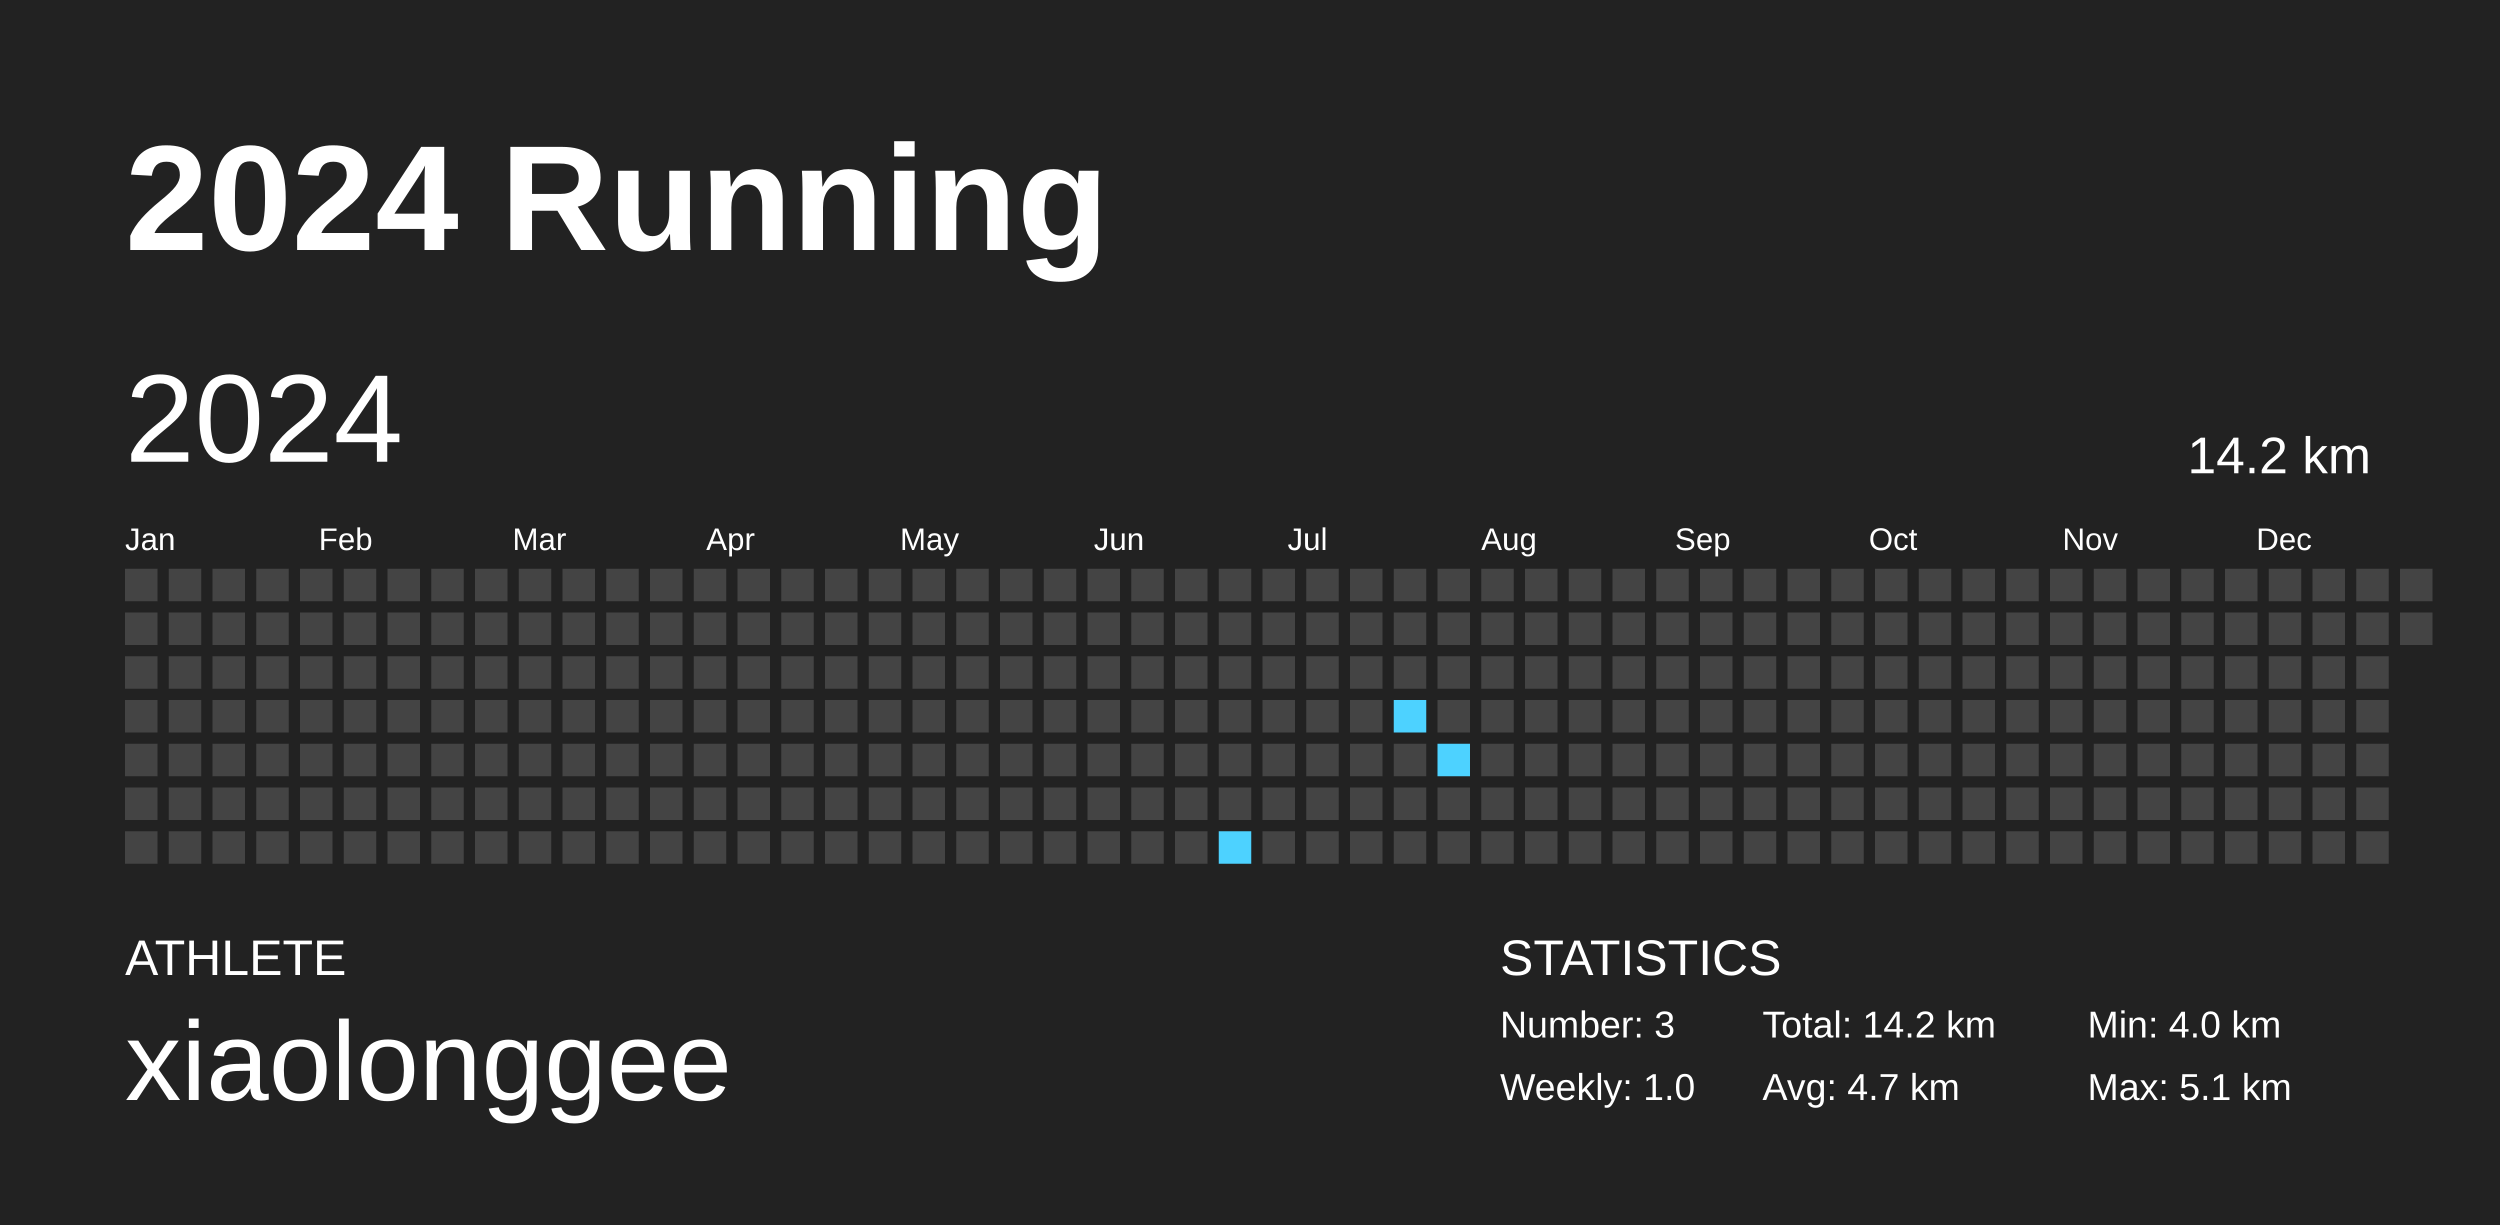
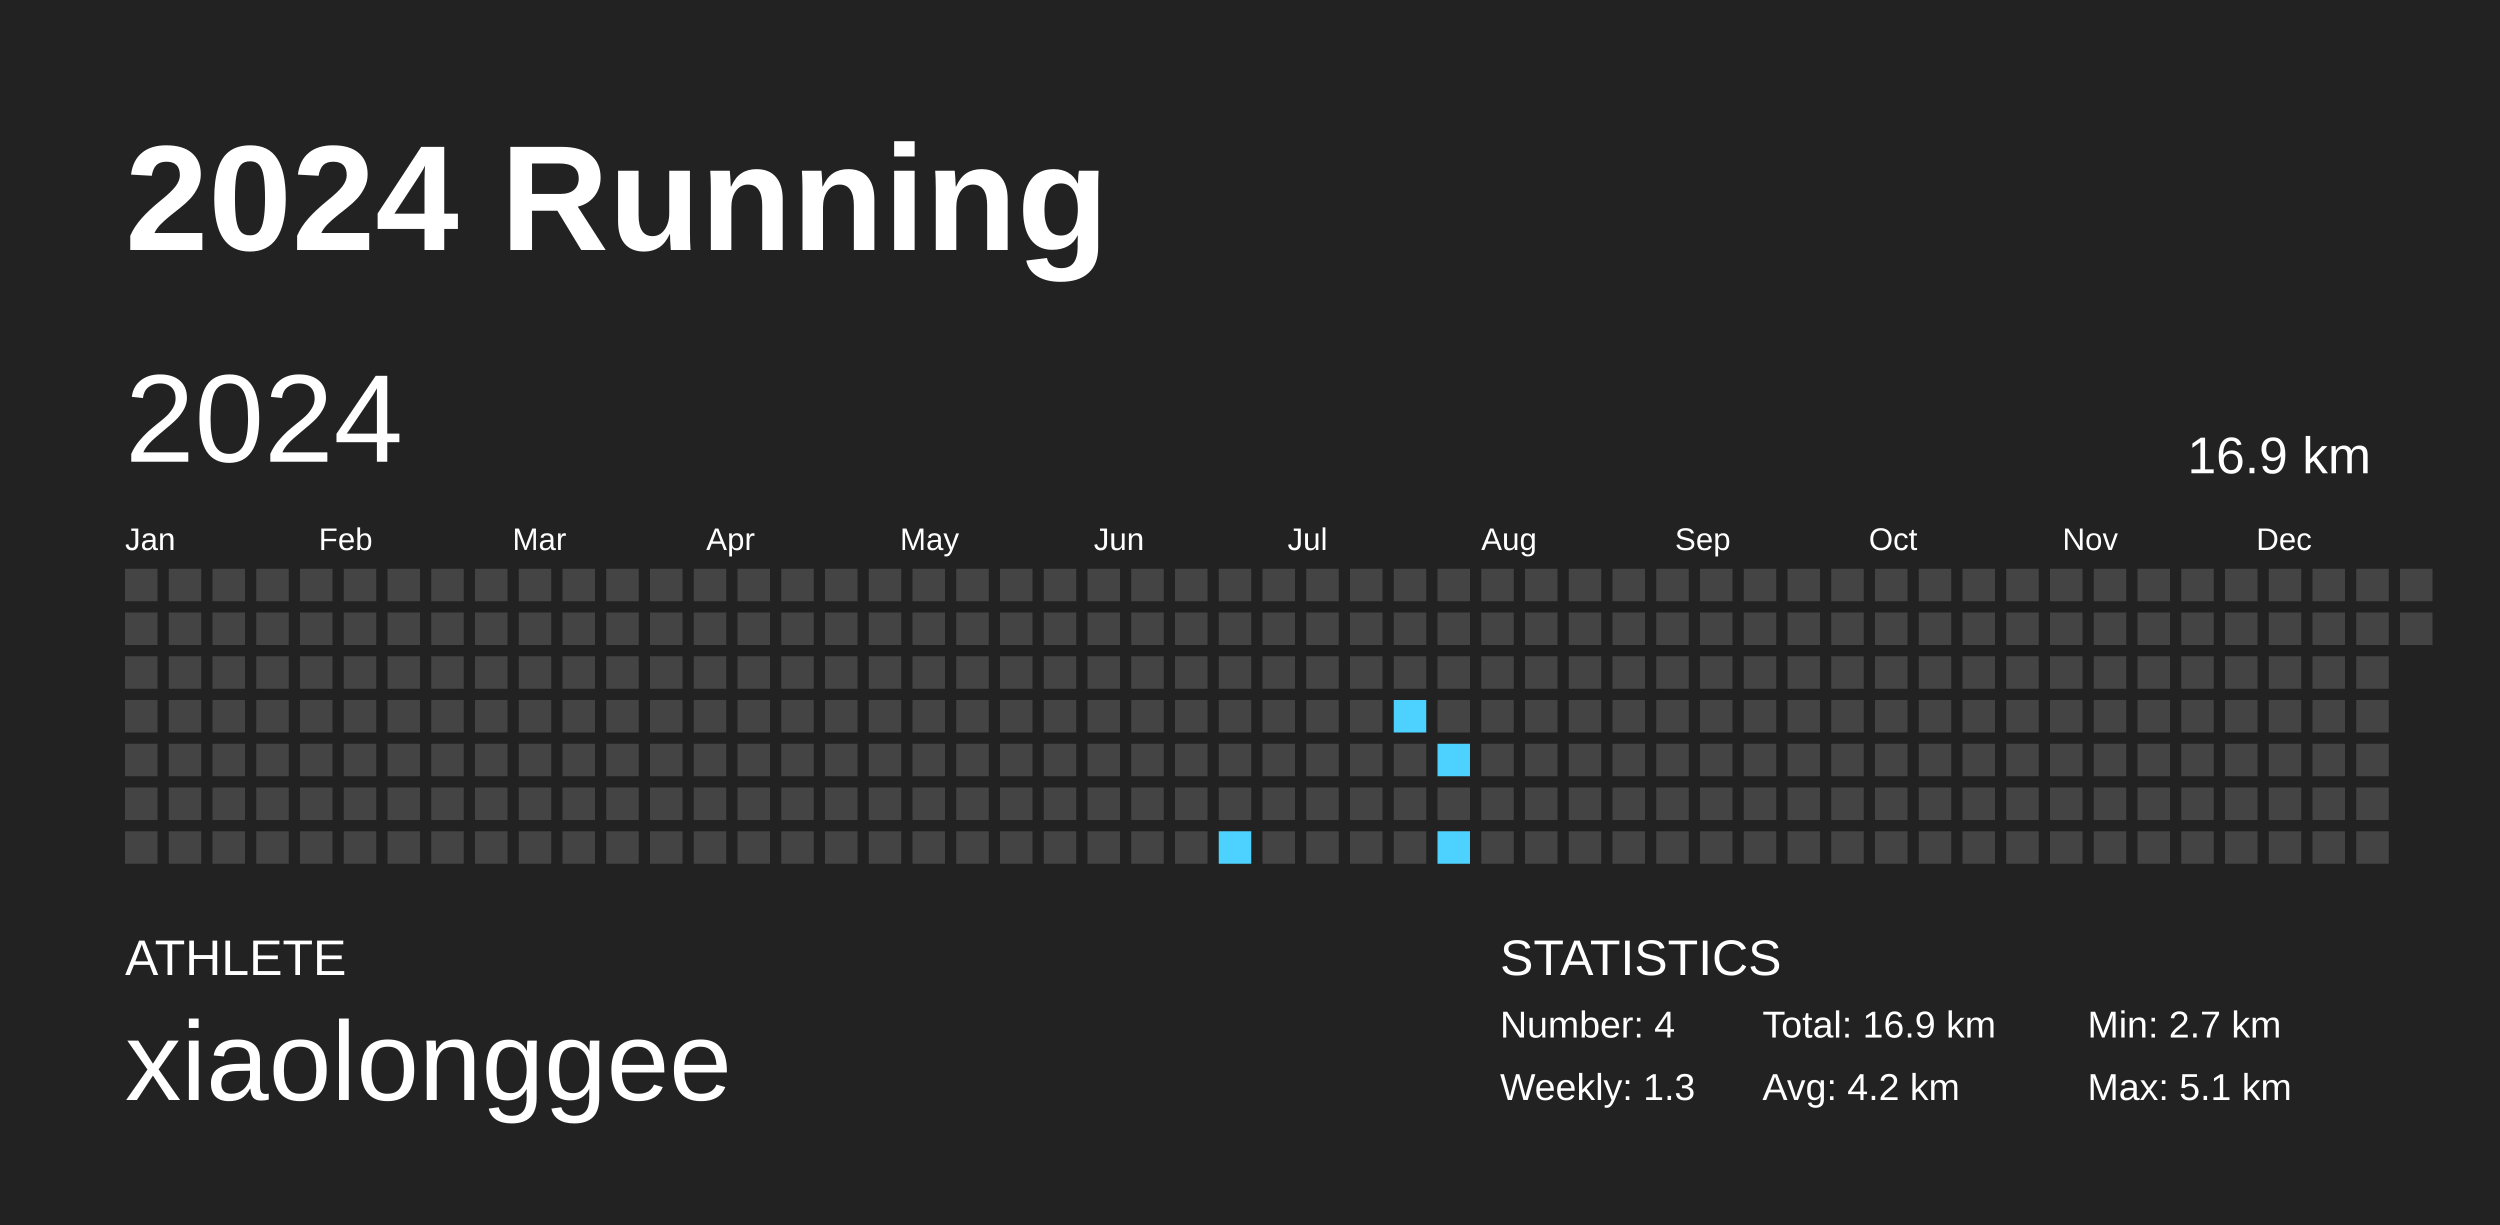
<svg xmlns="http://www.w3.org/2000/svg" baseProfile="full" height="98mm" version="1.1" viewBox="0,0,200,98" width="200mm">
  <defs />
  <rect fill="#222222" height="98" width="200" x="0" y="0" />
  <text fill="#FFFFFF" style="font-size:12px; font-family:Arial; font-weight:bold;" x="10" y="20">2024 Running</text>
  <text fill="#FFFFFF" style="font-size:4px; font-family:Arial" x="10" y="78">ATHLETE</text>
  <text fill="#FFFFFF" style="font-size:9px; font-family:Arial" x="10" y="88">xiaolonggee</text>
  <text fill="#FFFFFF" style="font-size:4px; font-family:Arial" x="120" y="78">STATISTICS</text>
-   <text fill="#FFFFFF" style="font-size:3px; font-family:Arial" x="120" y="83">Number: 3</text>
-   <text fill="#FFFFFF" style="font-size:3px; font-family:Arial" x="120" y="88">Weekly: 1.0</text>
-   <text fill="#FFFFFF" style="font-size:3px; font-family:Arial" x="141" y="83">Total: 14.2 km</text>
-   <text fill="#FFFFFF" style="font-size:3px; font-family:Arial" x="141" y="88">Avg: 4.7 km</text>
-   <text fill="#FFFFFF" style="font-size:3px; font-family:Arial" x="167" y="83">Min: 4.0 km</text>
+   <text fill="#FFFFFF" style="font-size:3px; font-family:Arial" x="120" y="83">Number: 4</text>
+   <text fill="#FFFFFF" style="font-size:3px; font-family:Arial" x="120" y="88">Weekly: 1.3</text>
+   <text fill="#FFFFFF" style="font-size:3px; font-family:Arial" x="141" y="83">Total: 16.9 km</text>
+   <text fill="#FFFFFF" style="font-size:3px; font-family:Arial" x="141" y="88">Avg: 4.2 km</text>
+   <text fill="#FFFFFF" style="font-size:3px; font-family:Arial" x="167" y="83">Min: 2.7 km</text>
  <text fill="#FFFFFF" style="font-size:3px; font-family:Arial" x="167" y="88">Max: 5.1 km</text>
  <text dominant-baseline="hanging" fill="#FFFFFF" style="font-size:10.0px; font-family:Arial;" x="10" y="30">2024</text>
-   <text dominant-baseline="hanging" fill="#FFFFFF" style="font-size:4.125px; font-family:Arial;" x="175" y="35">14.2 km</text>
+   <text dominant-baseline="hanging" fill="#FFFFFF" style="font-size:4.125px; font-family:Arial;" x="175" y="35">16.9 km</text>
  <text fill="#FFFFFF" style="font-size:2.5px; font-family:Arial" x="10.0" y="44">Jan</text>
  <text fill="#FFFFFF" style="font-size:2.5px; font-family:Arial" x="25.5" y="44">Feb</text>
  <text fill="#FFFFFF" style="font-size:2.5px; font-family:Arial" x="41.0" y="44">Mar</text>
  <text fill="#FFFFFF" style="font-size:2.5px; font-family:Arial" x="56.5" y="44">Apr</text>
  <text fill="#FFFFFF" style="font-size:2.5px; font-family:Arial" x="72.0" y="44">May</text>
  <text fill="#FFFFFF" style="font-size:2.5px; font-family:Arial" x="87.5" y="44">Jun</text>
  <text fill="#FFFFFF" style="font-size:2.5px; font-family:Arial" x="103.0" y="44">Jul</text>
  <text fill="#FFFFFF" style="font-size:2.5px; font-family:Arial" x="118.5" y="44">Aug</text>
  <text fill="#FFFFFF" style="font-size:2.5px; font-family:Arial" x="134.0" y="44">Sep</text>
  <text fill="#FFFFFF" style="font-size:2.5px; font-family:Arial" x="149.5" y="44">Oct</text>
  <text fill="#FFFFFF" style="font-size:2.5px; font-family:Arial" x="165.0" y="44">Nov</text>
  <text fill="#FFFFFF" style="font-size:2.5px; font-family:Arial" x="180.5" y="44">Dec</text>
  <rect fill="#444444" height="2.6" width="2.6" x="10.0" y="45.5" />
  <rect fill="#444444" height="2.6" width="2.6" x="10.0" y="49.0" />
  <rect fill="#444444" height="2.6" width="2.6" x="10.0" y="52.5" />
  <rect fill="#444444" height="2.6" width="2.6" x="10.0" y="56.0" />
  <rect fill="#444444" height="2.6" width="2.6" x="10.0" y="59.5" />
  <rect fill="#444444" height="2.6" width="2.6" x="10.0" y="63.0" />
  <rect fill="#444444" height="2.6" width="2.6" x="10.0" y="66.5" />
  <rect fill="#444444" height="2.6" width="2.6" x="13.5" y="45.5" />
  <rect fill="#444444" height="2.6" width="2.6" x="13.5" y="49.0" />
  <rect fill="#444444" height="2.6" width="2.6" x="13.5" y="52.5" />
  <rect fill="#444444" height="2.6" width="2.6" x="13.5" y="56.0" />
  <rect fill="#444444" height="2.6" width="2.6" x="13.5" y="59.5" />
  <rect fill="#444444" height="2.6" width="2.6" x="13.5" y="63.0" />
  <rect fill="#444444" height="2.6" width="2.6" x="13.5" y="66.5" />
  <rect fill="#444444" height="2.6" width="2.6" x="17.0" y="45.5" />
  <rect fill="#444444" height="2.6" width="2.6" x="17.0" y="49.0" />
  <rect fill="#444444" height="2.6" width="2.6" x="17.0" y="52.5" />
  <rect fill="#444444" height="2.6" width="2.6" x="17.0" y="56.0" />
  <rect fill="#444444" height="2.6" width="2.6" x="17.0" y="59.5" />
  <rect fill="#444444" height="2.6" width="2.6" x="17.0" y="63.0" />
  <rect fill="#444444" height="2.6" width="2.6" x="17.0" y="66.5" />
  <rect fill="#444444" height="2.6" width="2.6" x="20.5" y="45.5" />
  <rect fill="#444444" height="2.6" width="2.6" x="20.5" y="49.0" />
  <rect fill="#444444" height="2.6" width="2.6" x="20.5" y="52.5" />
  <rect fill="#444444" height="2.6" width="2.6" x="20.5" y="56.0" />
  <rect fill="#444444" height="2.6" width="2.6" x="20.5" y="59.5" />
  <rect fill="#444444" height="2.6" width="2.6" x="20.5" y="63.0" />
  <rect fill="#444444" height="2.6" width="2.6" x="20.5" y="66.5" />
  <rect fill="#444444" height="2.6" width="2.6" x="24.0" y="45.5" />
  <rect fill="#444444" height="2.6" width="2.6" x="24.0" y="49.0" />
  <rect fill="#444444" height="2.6" width="2.6" x="24.0" y="52.5" />
  <rect fill="#444444" height="2.6" width="2.6" x="24.0" y="56.0" />
  <rect fill="#444444" height="2.6" width="2.6" x="24.0" y="59.5" />
  <rect fill="#444444" height="2.6" width="2.6" x="24.0" y="63.0" />
  <rect fill="#444444" height="2.6" width="2.6" x="24.0" y="66.5" />
  <rect fill="#444444" height="2.6" width="2.6" x="27.5" y="45.5" />
  <rect fill="#444444" height="2.6" width="2.6" x="27.5" y="49.0" />
  <rect fill="#444444" height="2.6" width="2.6" x="27.5" y="52.5" />
  <rect fill="#444444" height="2.6" width="2.6" x="27.5" y="56.0" />
  <rect fill="#444444" height="2.6" width="2.6" x="27.5" y="59.5" />
  <rect fill="#444444" height="2.6" width="2.6" x="27.5" y="63.0" />
  <rect fill="#444444" height="2.6" width="2.6" x="27.5" y="66.5" />
  <rect fill="#444444" height="2.6" width="2.6" x="31.0" y="45.5" />
  <rect fill="#444444" height="2.6" width="2.6" x="31.0" y="49.0" />
  <rect fill="#444444" height="2.6" width="2.6" x="31.0" y="52.5" />
  <rect fill="#444444" height="2.6" width="2.6" x="31.0" y="56.0" />
  <rect fill="#444444" height="2.6" width="2.6" x="31.0" y="59.5" />
  <rect fill="#444444" height="2.6" width="2.6" x="31.0" y="63.0" />
  <rect fill="#444444" height="2.6" width="2.6" x="31.0" y="66.5" />
  <rect fill="#444444" height="2.6" width="2.6" x="34.5" y="45.5" />
  <rect fill="#444444" height="2.6" width="2.6" x="34.5" y="49.0" />
  <rect fill="#444444" height="2.6" width="2.6" x="34.5" y="52.5" />
  <rect fill="#444444" height="2.6" width="2.6" x="34.5" y="56.0" />
  <rect fill="#444444" height="2.6" width="2.6" x="34.5" y="59.5" />
  <rect fill="#444444" height="2.6" width="2.6" x="34.5" y="63.0" />
  <rect fill="#444444" height="2.6" width="2.6" x="34.5" y="66.5" />
  <rect fill="#444444" height="2.6" width="2.6" x="38.0" y="45.5" />
  <rect fill="#444444" height="2.6" width="2.6" x="38.0" y="49.0" />
  <rect fill="#444444" height="2.6" width="2.6" x="38.0" y="52.5" />
  <rect fill="#444444" height="2.6" width="2.6" x="38.0" y="56.0" />
  <rect fill="#444444" height="2.6" width="2.6" x="38.0" y="59.5" />
  <rect fill="#444444" height="2.6" width="2.6" x="38.0" y="63.0" />
  <rect fill="#444444" height="2.6" width="2.6" x="38.0" y="66.5" />
  <rect fill="#444444" height="2.6" width="2.6" x="41.5" y="45.5" />
  <rect fill="#444444" height="2.6" width="2.6" x="41.5" y="49.0" />
  <rect fill="#444444" height="2.6" width="2.6" x="41.5" y="52.5" />
  <rect fill="#444444" height="2.6" width="2.6" x="41.5" y="56.0" />
  <rect fill="#444444" height="2.6" width="2.6" x="41.5" y="59.5" />
  <rect fill="#444444" height="2.6" width="2.6" x="41.5" y="63.0" />
  <rect fill="#444444" height="2.6" width="2.6" x="41.5" y="66.5" />
  <rect fill="#444444" height="2.6" width="2.6" x="45.0" y="45.5" />
  <rect fill="#444444" height="2.6" width="2.6" x="45.0" y="49.0" />
  <rect fill="#444444" height="2.6" width="2.6" x="45.0" y="52.5" />
  <rect fill="#444444" height="2.6" width="2.6" x="45.0" y="56.0" />
  <rect fill="#444444" height="2.6" width="2.6" x="45.0" y="59.5" />
  <rect fill="#444444" height="2.6" width="2.6" x="45.0" y="63.0" />
  <rect fill="#444444" height="2.6" width="2.6" x="45.0" y="66.5" />
  <rect fill="#444444" height="2.6" width="2.6" x="48.5" y="45.5" />
  <rect fill="#444444" height="2.6" width="2.6" x="48.5" y="49.0" />
  <rect fill="#444444" height="2.6" width="2.6" x="48.5" y="52.5" />
  <rect fill="#444444" height="2.6" width="2.6" x="48.5" y="56.0" />
  <rect fill="#444444" height="2.6" width="2.6" x="48.5" y="59.5" />
  <rect fill="#444444" height="2.6" width="2.6" x="48.5" y="63.0" />
  <rect fill="#444444" height="2.6" width="2.6" x="48.5" y="66.5" />
  <rect fill="#444444" height="2.6" width="2.6" x="52.0" y="45.5" />
  <rect fill="#444444" height="2.6" width="2.6" x="52.0" y="49.0" />
  <rect fill="#444444" height="2.6" width="2.6" x="52.0" y="52.5" />
  <rect fill="#444444" height="2.6" width="2.6" x="52.0" y="56.0" />
  <rect fill="#444444" height="2.6" width="2.6" x="52.0" y="59.5" />
  <rect fill="#444444" height="2.6" width="2.6" x="52.0" y="63.0" />
  <rect fill="#444444" height="2.6" width="2.6" x="52.0" y="66.5" />
  <rect fill="#444444" height="2.6" width="2.6" x="55.5" y="45.5" />
  <rect fill="#444444" height="2.6" width="2.6" x="55.5" y="49.0" />
  <rect fill="#444444" height="2.6" width="2.6" x="55.5" y="52.5" />
  <rect fill="#444444" height="2.6" width="2.6" x="55.5" y="56.0" />
  <rect fill="#444444" height="2.6" width="2.6" x="55.5" y="59.5" />
  <rect fill="#444444" height="2.6" width="2.6" x="55.5" y="63.0" />
  <rect fill="#444444" height="2.6" width="2.6" x="55.5" y="66.5" />
  <rect fill="#444444" height="2.6" width="2.6" x="59.0" y="45.5" />
  <rect fill="#444444" height="2.6" width="2.6" x="59.0" y="49.0" />
  <rect fill="#444444" height="2.6" width="2.6" x="59.0" y="52.5" />
  <rect fill="#444444" height="2.6" width="2.6" x="59.0" y="56.0" />
  <rect fill="#444444" height="2.6" width="2.6" x="59.0" y="59.5" />
  <rect fill="#444444" height="2.6" width="2.6" x="59.0" y="63.0" />
  <rect fill="#444444" height="2.6" width="2.6" x="59.0" y="66.5" />
  <rect fill="#444444" height="2.6" width="2.6" x="62.5" y="45.5" />
  <rect fill="#444444" height="2.6" width="2.6" x="62.5" y="49.0" />
  <rect fill="#444444" height="2.6" width="2.6" x="62.5" y="52.5" />
  <rect fill="#444444" height="2.6" width="2.6" x="62.5" y="56.0" />
  <rect fill="#444444" height="2.6" width="2.6" x="62.5" y="59.5" />
  <rect fill="#444444" height="2.6" width="2.6" x="62.5" y="63.0" />
  <rect fill="#444444" height="2.6" width="2.6" x="62.5" y="66.5" />
  <rect fill="#444444" height="2.6" width="2.6" x="66.0" y="45.5" />
  <rect fill="#444444" height="2.6" width="2.6" x="66.0" y="49.0" />
  <rect fill="#444444" height="2.6" width="2.6" x="66.0" y="52.5" />
  <rect fill="#444444" height="2.6" width="2.6" x="66.0" y="56.0" />
  <rect fill="#444444" height="2.6" width="2.6" x="66.0" y="59.5" />
  <rect fill="#444444" height="2.6" width="2.6" x="66.0" y="63.0" />
  <rect fill="#444444" height="2.6" width="2.6" x="66.0" y="66.5" />
  <rect fill="#444444" height="2.6" width="2.6" x="69.5" y="45.5" />
  <rect fill="#444444" height="2.6" width="2.6" x="69.5" y="49.0" />
  <rect fill="#444444" height="2.6" width="2.6" x="69.5" y="52.5" />
  <rect fill="#444444" height="2.6" width="2.6" x="69.5" y="56.0" />
  <rect fill="#444444" height="2.6" width="2.6" x="69.5" y="59.5" />
  <rect fill="#444444" height="2.6" width="2.6" x="69.5" y="63.0" />
  <rect fill="#444444" height="2.6" width="2.6" x="69.5" y="66.5" />
  <rect fill="#444444" height="2.6" width="2.6" x="73.0" y="45.5" />
  <rect fill="#444444" height="2.6" width="2.6" x="73.0" y="49.0" />
  <rect fill="#444444" height="2.6" width="2.6" x="73.0" y="52.5" />
  <rect fill="#444444" height="2.6" width="2.6" x="73.0" y="56.0" />
  <rect fill="#444444" height="2.6" width="2.6" x="73.0" y="59.5" />
  <rect fill="#444444" height="2.6" width="2.6" x="73.0" y="63.0" />
  <rect fill="#444444" height="2.6" width="2.6" x="73.0" y="66.5" />
  <rect fill="#444444" height="2.6" width="2.6" x="76.5" y="45.5" />
  <rect fill="#444444" height="2.6" width="2.6" x="76.5" y="49.0" />
  <rect fill="#444444" height="2.6" width="2.6" x="76.5" y="52.5" />
  <rect fill="#444444" height="2.6" width="2.6" x="76.5" y="56.0" />
  <rect fill="#444444" height="2.6" width="2.6" x="76.5" y="59.5" />
  <rect fill="#444444" height="2.6" width="2.6" x="76.5" y="63.0" />
  <rect fill="#444444" height="2.6" width="2.6" x="76.5" y="66.5" />
  <rect fill="#444444" height="2.6" width="2.6" x="80.0" y="45.5" />
  <rect fill="#444444" height="2.6" width="2.6" x="80.0" y="49.0" />
  <rect fill="#444444" height="2.6" width="2.6" x="80.0" y="52.5" />
  <rect fill="#444444" height="2.6" width="2.6" x="80.0" y="56.0" />
  <rect fill="#444444" height="2.6" width="2.6" x="80.0" y="59.5" />
  <rect fill="#444444" height="2.6" width="2.6" x="80.0" y="63.0" />
  <rect fill="#444444" height="2.6" width="2.6" x="80.0" y="66.5" />
  <rect fill="#444444" height="2.6" width="2.6" x="83.5" y="45.5" />
  <rect fill="#444444" height="2.6" width="2.6" x="83.5" y="49.0" />
  <rect fill="#444444" height="2.6" width="2.6" x="83.5" y="52.5" />
  <rect fill="#444444" height="2.6" width="2.6" x="83.5" y="56.0" />
  <rect fill="#444444" height="2.6" width="2.6" x="83.5" y="59.5" />
  <rect fill="#444444" height="2.6" width="2.6" x="83.5" y="63.0" />
  <rect fill="#444444" height="2.6" width="2.6" x="83.5" y="66.5" />
  <rect fill="#444444" height="2.6" width="2.6" x="87.0" y="45.5" />
  <rect fill="#444444" height="2.6" width="2.6" x="87.0" y="49.0" />
  <rect fill="#444444" height="2.6" width="2.6" x="87.0" y="52.5" />
  <rect fill="#444444" height="2.6" width="2.6" x="87.0" y="56.0" />
  <rect fill="#444444" height="2.6" width="2.6" x="87.0" y="59.5" />
  <rect fill="#444444" height="2.6" width="2.6" x="87.0" y="63.0" />
  <rect fill="#444444" height="2.6" width="2.6" x="87.0" y="66.5" />
  <rect fill="#444444" height="2.6" width="2.6" x="90.5" y="45.5" />
  <rect fill="#444444" height="2.6" width="2.6" x="90.5" y="49.0" />
  <rect fill="#444444" height="2.6" width="2.6" x="90.5" y="52.5" />
  <rect fill="#444444" height="2.6" width="2.6" x="90.5" y="56.0" />
  <rect fill="#444444" height="2.6" width="2.6" x="90.5" y="59.5" />
  <rect fill="#444444" height="2.6" width="2.6" x="90.5" y="63.0" />
  <rect fill="#444444" height="2.6" width="2.6" x="90.5" y="66.5" />
  <rect fill="#444444" height="2.6" width="2.6" x="94.0" y="45.5" />
  <rect fill="#444444" height="2.6" width="2.6" x="94.0" y="49.0" />
  <rect fill="#444444" height="2.6" width="2.6" x="94.0" y="52.5" />
  <rect fill="#444444" height="2.6" width="2.6" x="94.0" y="56.0" />
  <rect fill="#444444" height="2.6" width="2.6" x="94.0" y="59.5" />
  <rect fill="#444444" height="2.6" width="2.6" x="94.0" y="63.0" />
  <rect fill="#444444" height="2.6" width="2.6" x="94.0" y="66.5" />
  <rect fill="#444444" height="2.6" width="2.6" x="97.5" y="45.5" />
  <rect fill="#444444" height="2.6" width="2.6" x="97.5" y="49.0" />
  <rect fill="#444444" height="2.6" width="2.6" x="97.5" y="52.5" />
  <rect fill="#444444" height="2.6" width="2.6" x="97.5" y="56.0" />
  <rect fill="#444444" height="2.6" width="2.6" x="97.5" y="59.5" />
  <rect fill="#444444" height="2.6" width="2.6" x="97.5" y="63.0" />
  <rect fill="#4dd2ff" height="2.6" width="2.6" x="97.5" y="66.5" />
  <rect fill="#444444" height="2.6" width="2.6" x="101.0" y="45.5" />
  <rect fill="#444444" height="2.6" width="2.6" x="101.0" y="49.0" />
  <rect fill="#444444" height="2.6" width="2.6" x="101.0" y="52.5" />
  <rect fill="#444444" height="2.6" width="2.6" x="101.0" y="56.0" />
  <rect fill="#444444" height="2.6" width="2.6" x="101.0" y="59.5" />
  <rect fill="#444444" height="2.6" width="2.6" x="101.0" y="63.0" />
  <rect fill="#444444" height="2.6" width="2.6" x="101.0" y="66.5" />
  <rect fill="#444444" height="2.6" width="2.6" x="104.5" y="45.5" />
  <rect fill="#444444" height="2.6" width="2.6" x="104.5" y="49.0" />
  <rect fill="#444444" height="2.6" width="2.6" x="104.5" y="52.5" />
  <rect fill="#444444" height="2.6" width="2.6" x="104.5" y="56.0" />
  <rect fill="#444444" height="2.6" width="2.6" x="104.5" y="59.5" />
  <rect fill="#444444" height="2.6" width="2.6" x="104.5" y="63.0" />
  <rect fill="#444444" height="2.6" width="2.6" x="104.5" y="66.5" />
  <rect fill="#444444" height="2.6" width="2.6" x="108.0" y="45.5" />
  <rect fill="#444444" height="2.6" width="2.6" x="108.0" y="49.0" />
  <rect fill="#444444" height="2.6" width="2.6" x="108.0" y="52.5" />
  <rect fill="#444444" height="2.6" width="2.6" x="108.0" y="56.0" />
  <rect fill="#444444" height="2.6" width="2.6" x="108.0" y="59.5" />
  <rect fill="#444444" height="2.6" width="2.6" x="108.0" y="63.0" />
  <rect fill="#444444" height="2.6" width="2.6" x="108.0" y="66.5" />
  <rect fill="#444444" height="2.6" width="2.6" x="111.5" y="45.5" />
  <rect fill="#444444" height="2.6" width="2.6" x="111.5" y="49.0" />
  <rect fill="#444444" height="2.6" width="2.6" x="111.5" y="52.5" />
  <rect fill="#4dd2ff" height="2.6" width="2.6" x="111.5" y="56.0" />
  <rect fill="#444444" height="2.6" width="2.6" x="111.5" y="59.5" />
  <rect fill="#444444" height="2.6" width="2.6" x="111.5" y="63.0" />
  <rect fill="#444444" height="2.6" width="2.6" x="111.5" y="66.5" />
  <rect fill="#444444" height="2.6" width="2.6" x="115.0" y="45.5" />
  <rect fill="#444444" height="2.6" width="2.6" x="115.0" y="49.0" />
  <rect fill="#444444" height="2.6" width="2.6" x="115.0" y="52.5" />
  <rect fill="#444444" height="2.6" width="2.6" x="115.0" y="56.0" />
  <rect fill="#4dd2ff" height="2.6" width="2.6" x="115.0" y="59.5" />
  <rect fill="#444444" height="2.6" width="2.6" x="115.0" y="63.0" />
-   <rect fill="#444444" height="2.6" width="2.6" x="115.0" y="66.5" />
+   <rect fill="#4dd2ff" height="2.6" width="2.6" x="115.0" y="66.5" />
  <rect fill="#444444" height="2.6" width="2.6" x="118.5" y="45.5" />
  <rect fill="#444444" height="2.6" width="2.6" x="118.5" y="49.0" />
  <rect fill="#444444" height="2.6" width="2.6" x="118.5" y="52.5" />
  <rect fill="#444444" height="2.6" width="2.6" x="118.5" y="56.0" />
  <rect fill="#444444" height="2.6" width="2.6" x="118.5" y="59.5" />
  <rect fill="#444444" height="2.6" width="2.6" x="118.5" y="63.0" />
  <rect fill="#444444" height="2.6" width="2.6" x="118.5" y="66.5" />
  <rect fill="#444444" height="2.6" width="2.6" x="122.0" y="45.5" />
  <rect fill="#444444" height="2.6" width="2.6" x="122.0" y="49.0" />
  <rect fill="#444444" height="2.6" width="2.6" x="122.0" y="52.5" />
  <rect fill="#444444" height="2.6" width="2.6" x="122.0" y="56.0" />
  <rect fill="#444444" height="2.6" width="2.6" x="122.0" y="59.5" />
  <rect fill="#444444" height="2.6" width="2.6" x="122.0" y="63.0" />
  <rect fill="#444444" height="2.6" width="2.6" x="122.0" y="66.5" />
  <rect fill="#444444" height="2.6" width="2.6" x="125.5" y="45.5" />
  <rect fill="#444444" height="2.6" width="2.6" x="125.5" y="49.0" />
  <rect fill="#444444" height="2.6" width="2.6" x="125.5" y="52.5" />
  <rect fill="#444444" height="2.6" width="2.6" x="125.5" y="56.0" />
  <rect fill="#444444" height="2.6" width="2.6" x="125.5" y="59.5" />
  <rect fill="#444444" height="2.6" width="2.6" x="125.5" y="63.0" />
  <rect fill="#444444" height="2.6" width="2.6" x="125.5" y="66.5" />
  <rect fill="#444444" height="2.6" width="2.6" x="129.0" y="45.5" />
  <rect fill="#444444" height="2.6" width="2.6" x="129.0" y="49.0" />
  <rect fill="#444444" height="2.6" width="2.6" x="129.0" y="52.5" />
  <rect fill="#444444" height="2.6" width="2.6" x="129.0" y="56.0" />
  <rect fill="#444444" height="2.6" width="2.6" x="129.0" y="59.5" />
  <rect fill="#444444" height="2.6" width="2.6" x="129.0" y="63.0" />
  <rect fill="#444444" height="2.6" width="2.6" x="129.0" y="66.5" />
  <rect fill="#444444" height="2.6" width="2.6" x="132.5" y="45.5" />
  <rect fill="#444444" height="2.6" width="2.6" x="132.5" y="49.0" />
  <rect fill="#444444" height="2.6" width="2.6" x="132.5" y="52.5" />
  <rect fill="#444444" height="2.6" width="2.6" x="132.5" y="56.0" />
  <rect fill="#444444" height="2.6" width="2.6" x="132.5" y="59.5" />
  <rect fill="#444444" height="2.6" width="2.6" x="132.5" y="63.0" />
  <rect fill="#444444" height="2.6" width="2.6" x="132.5" y="66.5" />
  <rect fill="#444444" height="2.6" width="2.6" x="136.0" y="45.5" />
  <rect fill="#444444" height="2.6" width="2.6" x="136.0" y="49.0" />
  <rect fill="#444444" height="2.6" width="2.6" x="136.0" y="52.5" />
  <rect fill="#444444" height="2.6" width="2.6" x="136.0" y="56.0" />
  <rect fill="#444444" height="2.6" width="2.6" x="136.0" y="59.5" />
  <rect fill="#444444" height="2.6" width="2.6" x="136.0" y="63.0" />
  <rect fill="#444444" height="2.6" width="2.6" x="136.0" y="66.5" />
  <rect fill="#444444" height="2.6" width="2.6" x="139.5" y="45.5" />
  <rect fill="#444444" height="2.6" width="2.6" x="139.5" y="49.0" />
  <rect fill="#444444" height="2.6" width="2.6" x="139.5" y="52.5" />
  <rect fill="#444444" height="2.6" width="2.6" x="139.5" y="56.0" />
  <rect fill="#444444" height="2.6" width="2.6" x="139.5" y="59.5" />
  <rect fill="#444444" height="2.6" width="2.6" x="139.5" y="63.0" />
  <rect fill="#444444" height="2.6" width="2.6" x="139.5" y="66.5" />
  <rect fill="#444444" height="2.6" width="2.6" x="143.0" y="45.5" />
  <rect fill="#444444" height="2.6" width="2.6" x="143.0" y="49.0" />
  <rect fill="#444444" height="2.6" width="2.6" x="143.0" y="52.5" />
  <rect fill="#444444" height="2.6" width="2.6" x="143.0" y="56.0" />
  <rect fill="#444444" height="2.6" width="2.6" x="143.0" y="59.5" />
  <rect fill="#444444" height="2.6" width="2.6" x="143.0" y="63.0" />
  <rect fill="#444444" height="2.6" width="2.6" x="143.0" y="66.5" />
  <rect fill="#444444" height="2.6" width="2.6" x="146.5" y="45.5" />
  <rect fill="#444444" height="2.6" width="2.6" x="146.5" y="49.0" />
  <rect fill="#444444" height="2.6" width="2.6" x="146.5" y="52.5" />
  <rect fill="#444444" height="2.6" width="2.6" x="146.5" y="56.0" />
  <rect fill="#444444" height="2.6" width="2.6" x="146.5" y="59.5" />
  <rect fill="#444444" height="2.6" width="2.6" x="146.5" y="63.0" />
  <rect fill="#444444" height="2.6" width="2.6" x="146.5" y="66.5" />
  <rect fill="#444444" height="2.6" width="2.6" x="150.0" y="45.5" />
  <rect fill="#444444" height="2.6" width="2.6" x="150.0" y="49.0" />
  <rect fill="#444444" height="2.6" width="2.6" x="150.0" y="52.5" />
  <rect fill="#444444" height="2.6" width="2.6" x="150.0" y="56.0" />
  <rect fill="#444444" height="2.6" width="2.6" x="150.0" y="59.5" />
  <rect fill="#444444" height="2.6" width="2.6" x="150.0" y="63.0" />
  <rect fill="#444444" height="2.6" width="2.6" x="150.0" y="66.5" />
  <rect fill="#444444" height="2.6" width="2.6" x="153.5" y="45.5" />
  <rect fill="#444444" height="2.6" width="2.6" x="153.5" y="49.0" />
  <rect fill="#444444" height="2.6" width="2.6" x="153.5" y="52.5" />
  <rect fill="#444444" height="2.6" width="2.6" x="153.5" y="56.0" />
  <rect fill="#444444" height="2.6" width="2.6" x="153.5" y="59.5" />
  <rect fill="#444444" height="2.6" width="2.6" x="153.5" y="63.0" />
  <rect fill="#444444" height="2.6" width="2.6" x="153.5" y="66.5" />
  <rect fill="#444444" height="2.6" width="2.6" x="157.0" y="45.5" />
  <rect fill="#444444" height="2.6" width="2.6" x="157.0" y="49.0" />
  <rect fill="#444444" height="2.6" width="2.6" x="157.0" y="52.5" />
  <rect fill="#444444" height="2.6" width="2.6" x="157.0" y="56.0" />
  <rect fill="#444444" height="2.6" width="2.6" x="157.0" y="59.5" />
  <rect fill="#444444" height="2.6" width="2.6" x="157.0" y="63.0" />
  <rect fill="#444444" height="2.6" width="2.6" x="157.0" y="66.5" />
  <rect fill="#444444" height="2.6" width="2.6" x="160.5" y="45.5" />
  <rect fill="#444444" height="2.6" width="2.6" x="160.5" y="49.0" />
  <rect fill="#444444" height="2.6" width="2.6" x="160.5" y="52.5" />
  <rect fill="#444444" height="2.6" width="2.6" x="160.5" y="56.0" />
  <rect fill="#444444" height="2.6" width="2.6" x="160.5" y="59.5" />
  <rect fill="#444444" height="2.6" width="2.6" x="160.5" y="63.0" />
  <rect fill="#444444" height="2.6" width="2.6" x="160.5" y="66.5" />
  <rect fill="#444444" height="2.6" width="2.6" x="164.0" y="45.5" />
  <rect fill="#444444" height="2.6" width="2.6" x="164.0" y="49.0" />
  <rect fill="#444444" height="2.6" width="2.6" x="164.0" y="52.5" />
  <rect fill="#444444" height="2.6" width="2.6" x="164.0" y="56.0" />
  <rect fill="#444444" height="2.6" width="2.6" x="164.0" y="59.5" />
  <rect fill="#444444" height="2.6" width="2.6" x="164.0" y="63.0" />
  <rect fill="#444444" height="2.6" width="2.6" x="164.0" y="66.5" />
  <rect fill="#444444" height="2.6" width="2.6" x="167.5" y="45.5" />
  <rect fill="#444444" height="2.6" width="2.6" x="167.5" y="49.0" />
  <rect fill="#444444" height="2.6" width="2.6" x="167.5" y="52.5" />
  <rect fill="#444444" height="2.6" width="2.6" x="167.5" y="56.0" />
  <rect fill="#444444" height="2.6" width="2.6" x="167.5" y="59.5" />
  <rect fill="#444444" height="2.6" width="2.6" x="167.5" y="63.0" />
  <rect fill="#444444" height="2.6" width="2.6" x="167.5" y="66.5" />
  <rect fill="#444444" height="2.6" width="2.6" x="171.0" y="45.5" />
  <rect fill="#444444" height="2.6" width="2.6" x="171.0" y="49.0" />
  <rect fill="#444444" height="2.6" width="2.6" x="171.0" y="52.5" />
  <rect fill="#444444" height="2.6" width="2.6" x="171.0" y="56.0" />
  <rect fill="#444444" height="2.6" width="2.6" x="171.0" y="59.5" />
  <rect fill="#444444" height="2.6" width="2.6" x="171.0" y="63.0" />
  <rect fill="#444444" height="2.6" width="2.6" x="171.0" y="66.5" />
  <rect fill="#444444" height="2.6" width="2.6" x="174.5" y="45.5" />
  <rect fill="#444444" height="2.6" width="2.6" x="174.5" y="49.0" />
  <rect fill="#444444" height="2.6" width="2.6" x="174.5" y="52.5" />
  <rect fill="#444444" height="2.6" width="2.6" x="174.5" y="56.0" />
  <rect fill="#444444" height="2.6" width="2.6" x="174.5" y="59.5" />
  <rect fill="#444444" height="2.6" width="2.6" x="174.5" y="63.0" />
  <rect fill="#444444" height="2.6" width="2.6" x="174.5" y="66.5" />
  <rect fill="#444444" height="2.6" width="2.6" x="178.0" y="45.5" />
  <rect fill="#444444" height="2.6" width="2.6" x="178.0" y="49.0" />
  <rect fill="#444444" height="2.6" width="2.6" x="178.0" y="52.5" />
  <rect fill="#444444" height="2.6" width="2.6" x="178.0" y="56.0" />
  <rect fill="#444444" height="2.6" width="2.6" x="178.0" y="59.5" />
  <rect fill="#444444" height="2.6" width="2.6" x="178.0" y="63.0" />
  <rect fill="#444444" height="2.6" width="2.6" x="178.0" y="66.5" />
  <rect fill="#444444" height="2.6" width="2.6" x="181.5" y="45.5" />
  <rect fill="#444444" height="2.6" width="2.6" x="181.5" y="49.0" />
  <rect fill="#444444" height="2.6" width="2.6" x="181.5" y="52.5" />
  <rect fill="#444444" height="2.6" width="2.6" x="181.5" y="56.0" />
  <rect fill="#444444" height="2.6" width="2.6" x="181.5" y="59.5" />
  <rect fill="#444444" height="2.6" width="2.6" x="181.5" y="63.0" />
  <rect fill="#444444" height="2.6" width="2.6" x="181.5" y="66.5" />
  <rect fill="#444444" height="2.6" width="2.6" x="185.0" y="45.5" />
  <rect fill="#444444" height="2.6" width="2.6" x="185.0" y="49.0" />
  <rect fill="#444444" height="2.6" width="2.6" x="185.0" y="52.5" />
  <rect fill="#444444" height="2.6" width="2.6" x="185.0" y="56.0" />
  <rect fill="#444444" height="2.6" width="2.6" x="185.0" y="59.5" />
  <rect fill="#444444" height="2.6" width="2.6" x="185.0" y="63.0" />
  <rect fill="#444444" height="2.6" width="2.6" x="185.0" y="66.5" />
  <rect fill="#444444" height="2.6" width="2.6" x="188.5" y="45.5" />
  <rect fill="#444444" height="2.6" width="2.6" x="188.5" y="49.0" />
  <rect fill="#444444" height="2.6" width="2.6" x="188.5" y="52.5" />
  <rect fill="#444444" height="2.6" width="2.6" x="188.5" y="56.0" />
  <rect fill="#444444" height="2.6" width="2.6" x="188.5" y="59.5" />
  <rect fill="#444444" height="2.6" width="2.6" x="188.5" y="63.0" />
  <rect fill="#444444" height="2.6" width="2.6" x="188.5" y="66.5" />
  <rect fill="#444444" height="2.6" width="2.6" x="192.0" y="45.5" />
  <rect fill="#444444" height="2.6" width="2.6" x="192.0" y="49.0" />
</svg>
